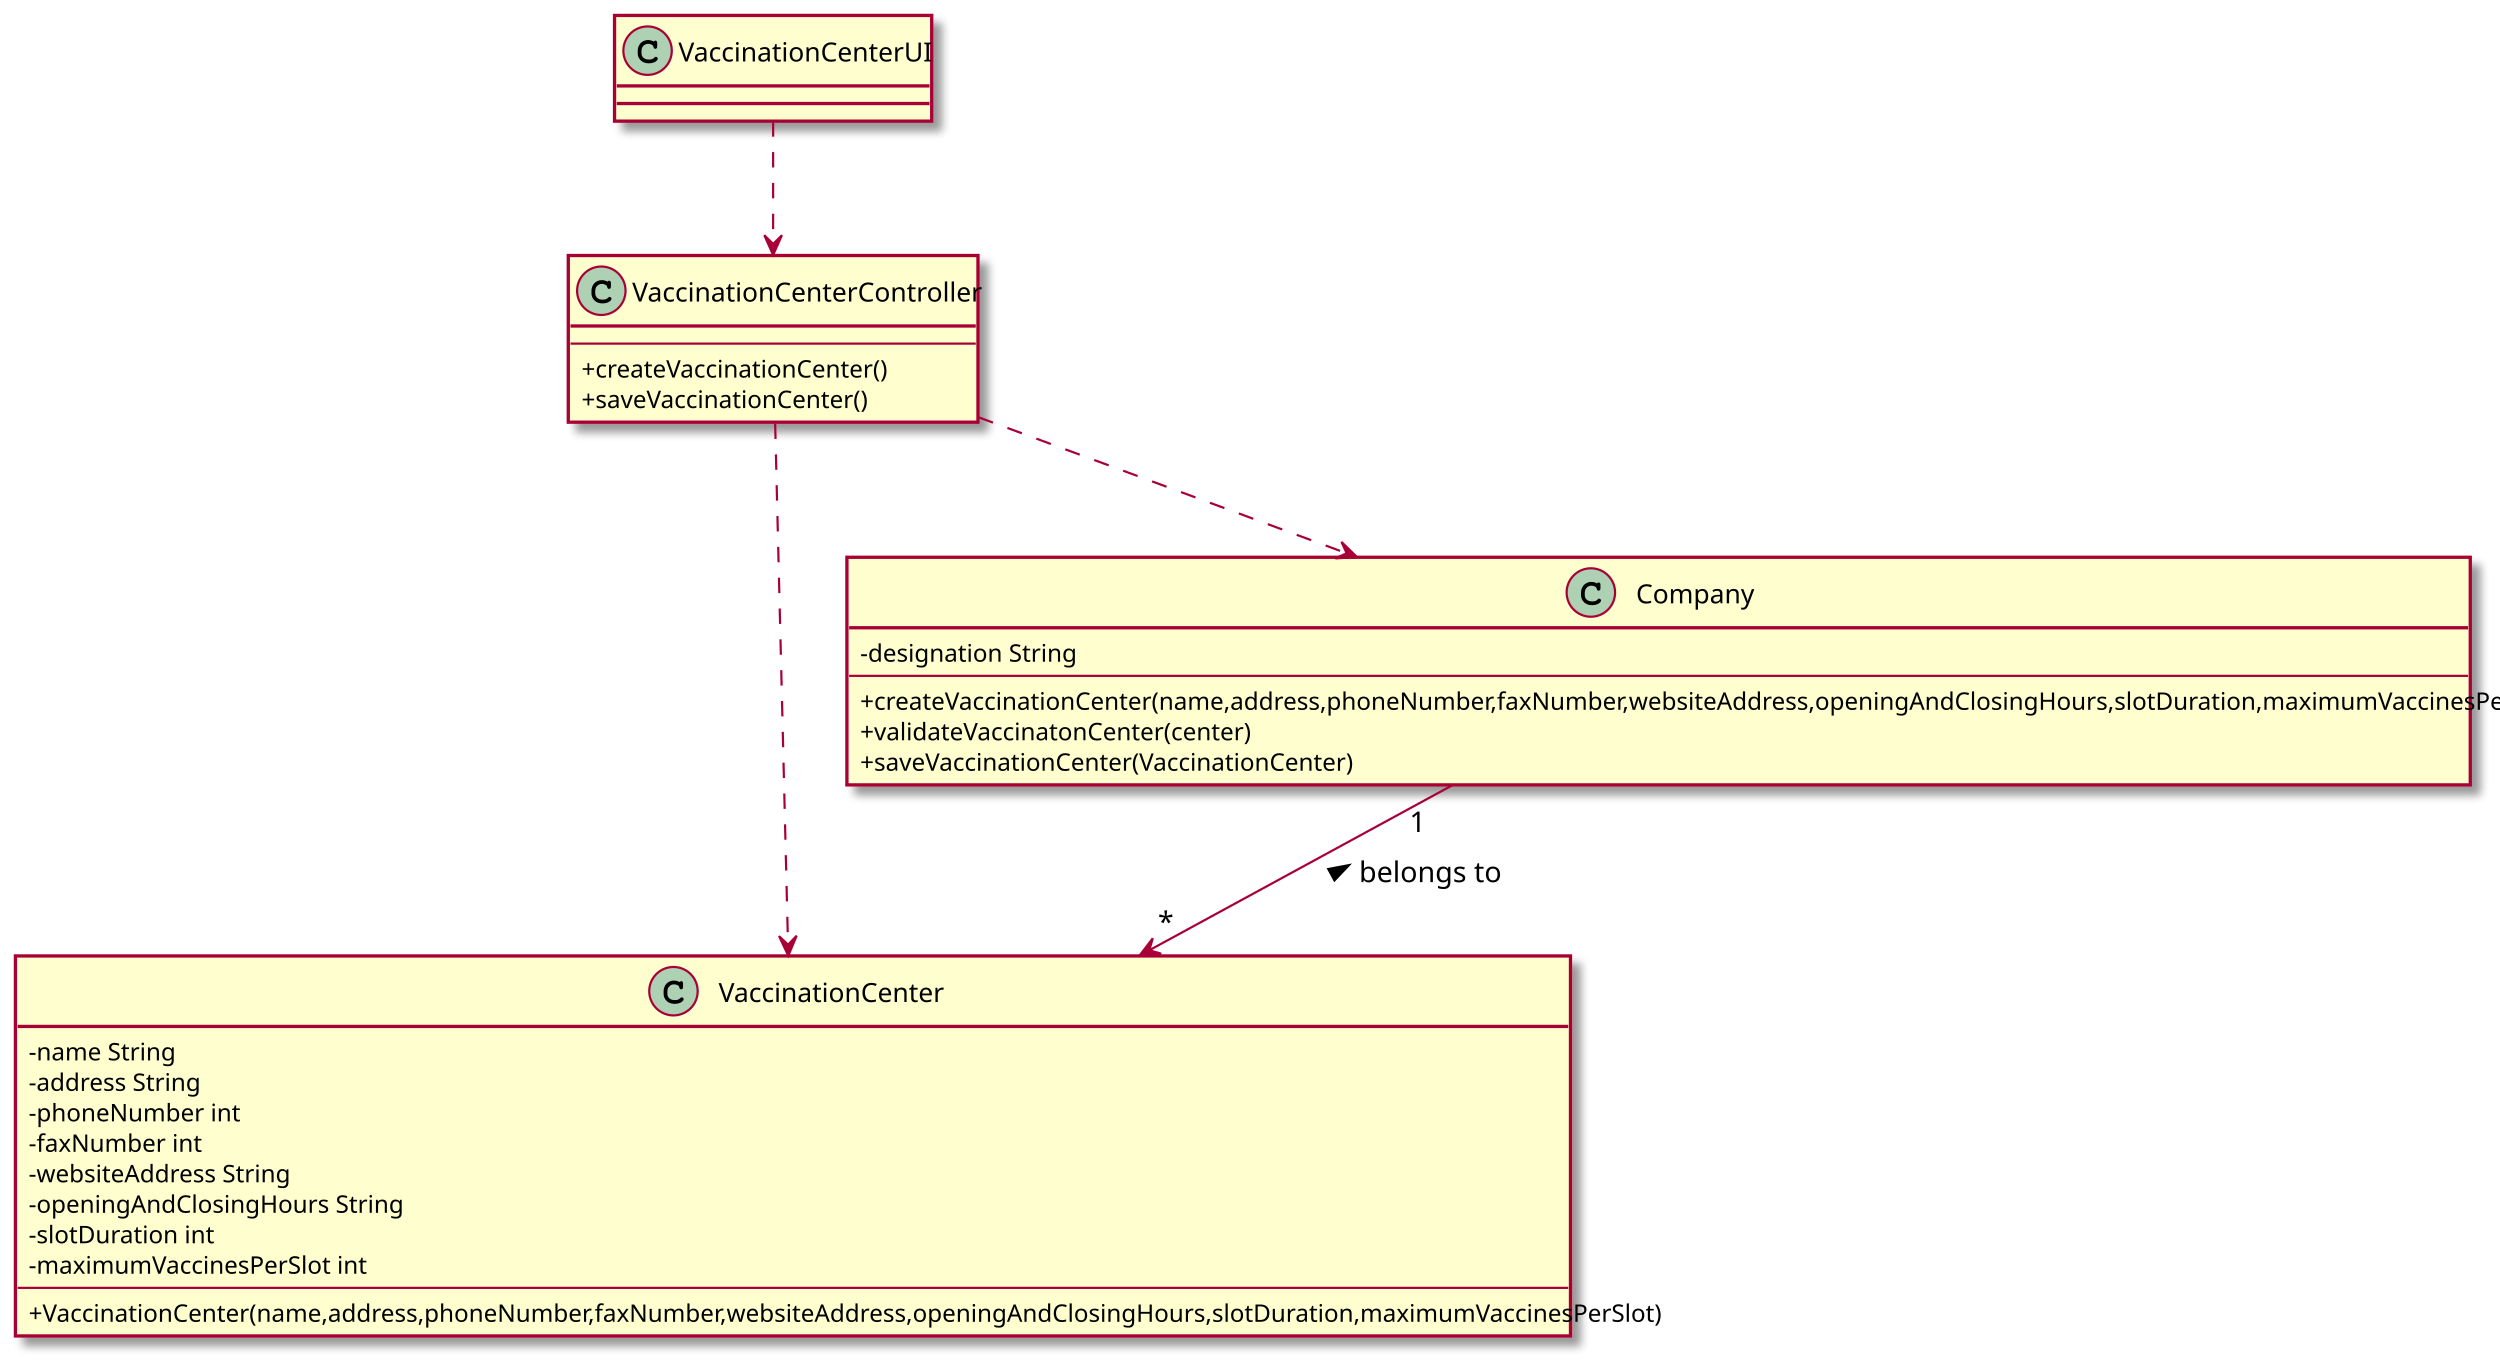
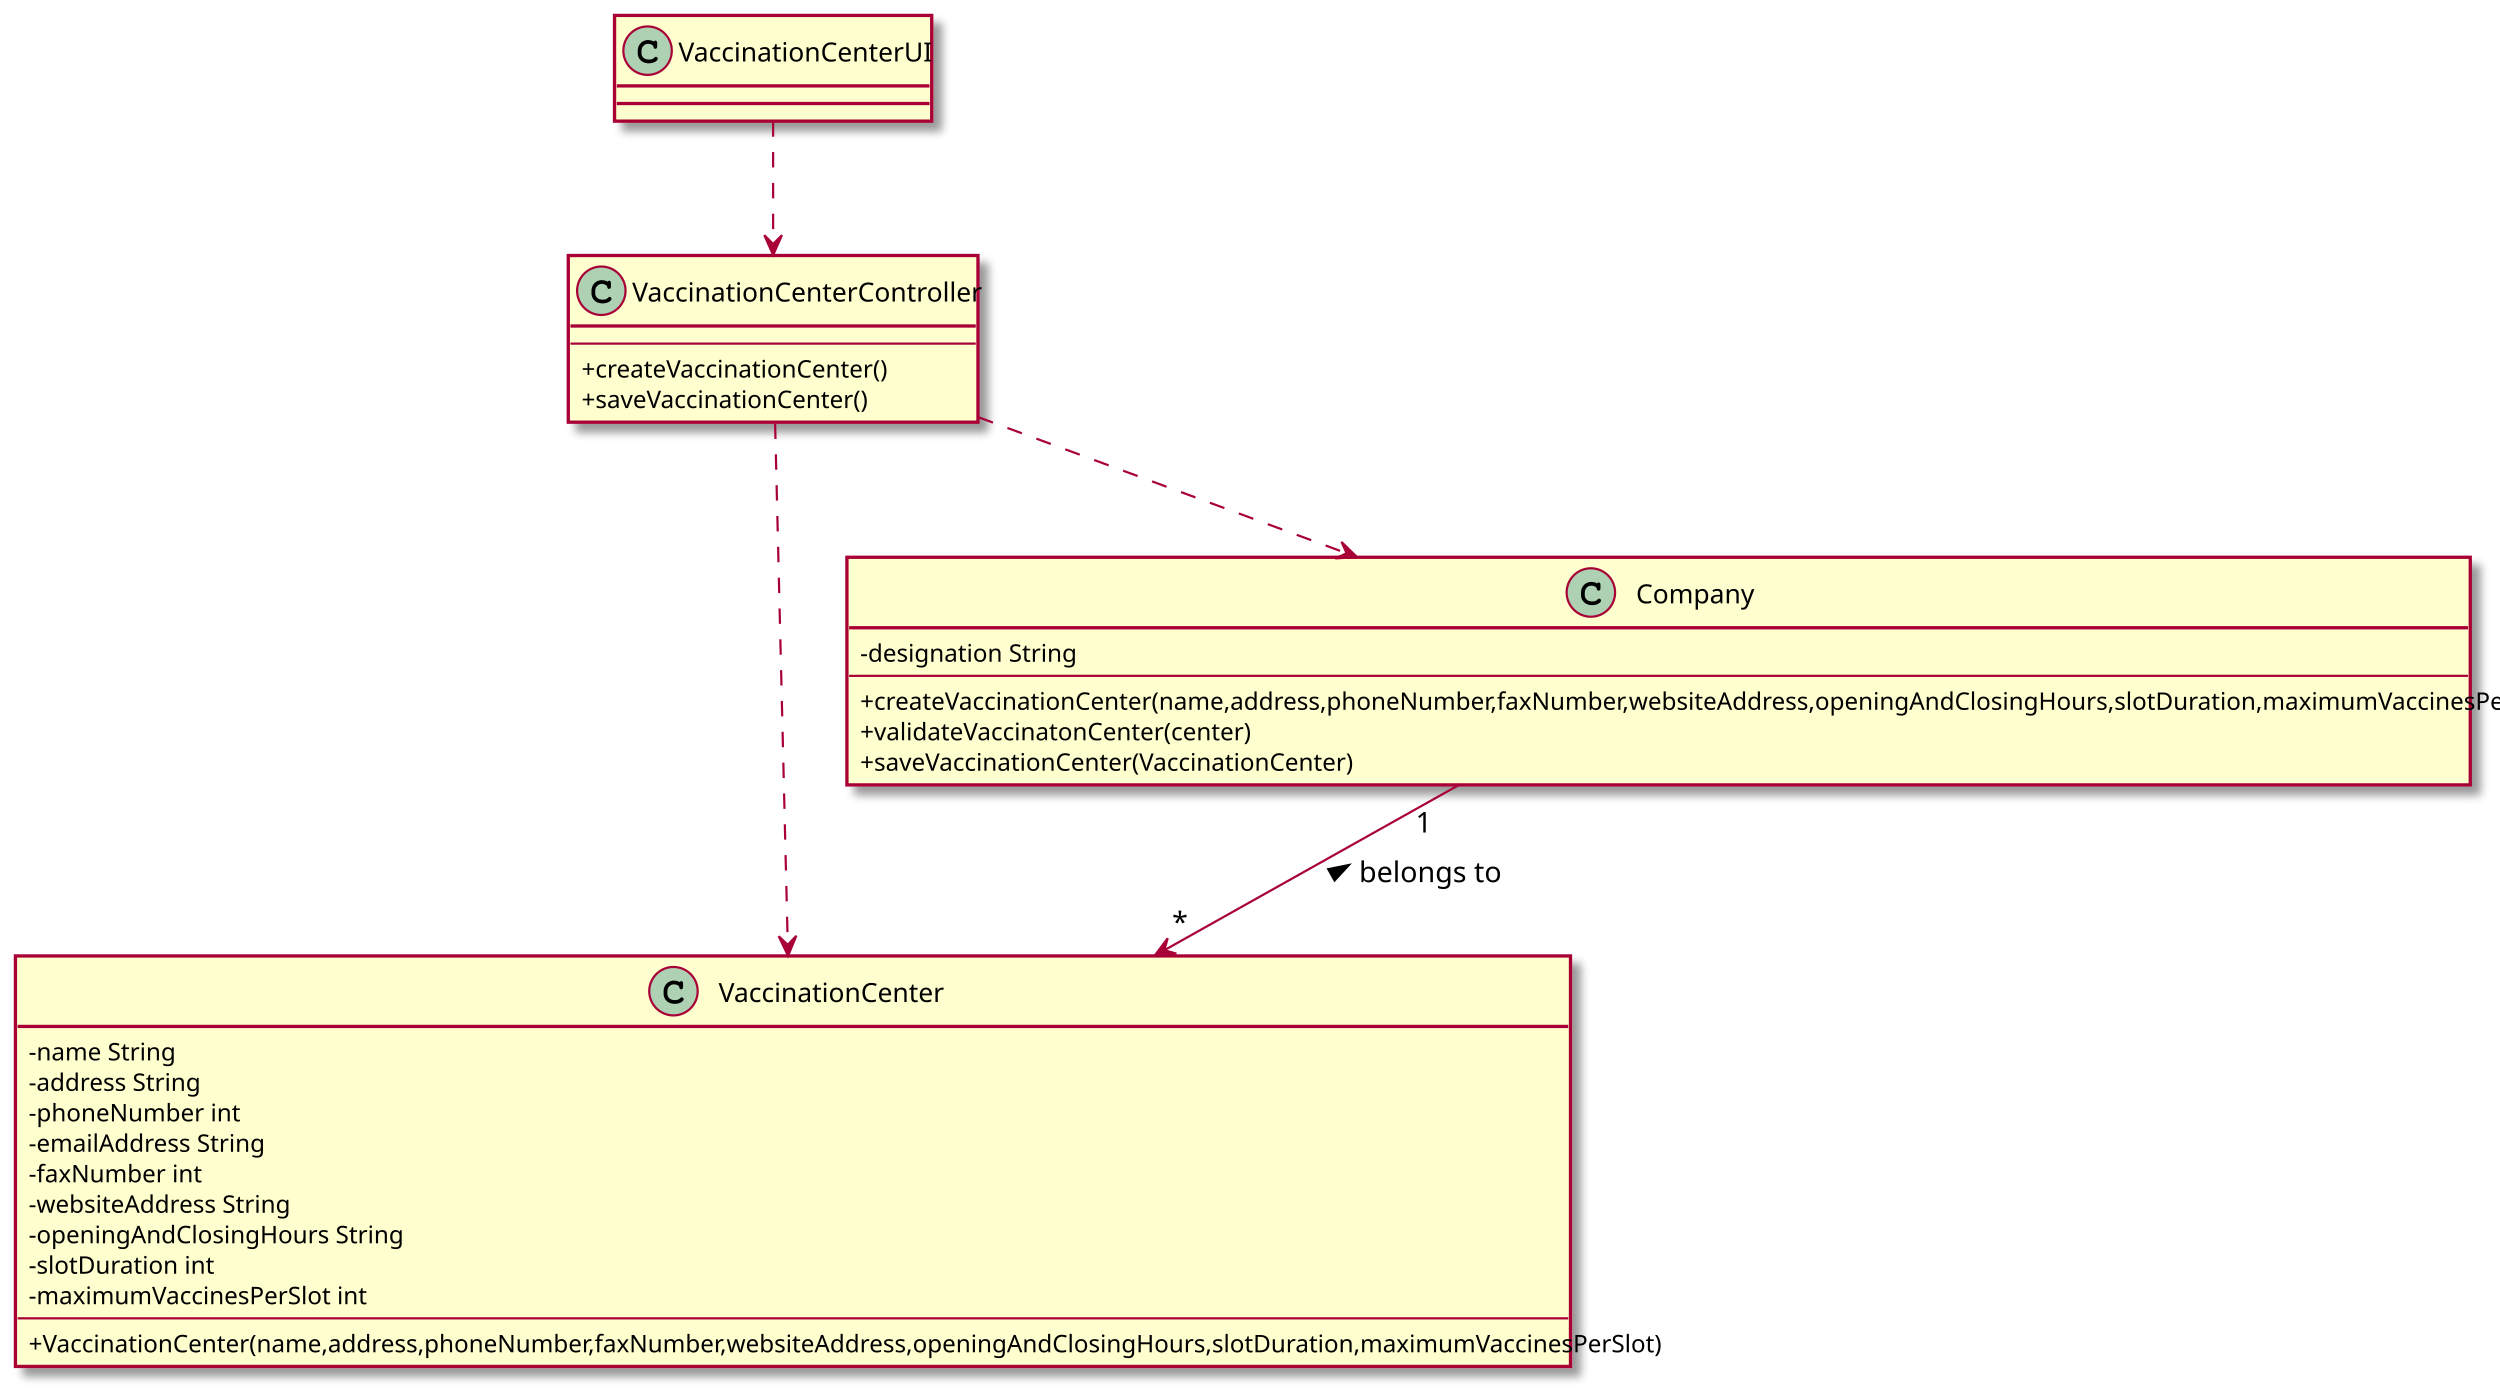
- <svg xmlns="http://www.w3.org/2000/svg" contentScriptType="application/ecmascript" contentStyleType="text/css" height="620px" preserveAspectRatio="none" style="width:1135px;height:620px;background:#FFFFFF;" version="1.1" viewBox="0 0 1135 620" width="1135px" zoomAndPan="magnify">
+ <svg xmlns="http://www.w3.org/2000/svg" contentScriptType="application/ecmascript" contentStyleType="text/css" height="634px" preserveAspectRatio="none" style="width:1135px;height:634px;background:#FFFFFF;" version="1.1" viewBox="0 0 1135 634" width="1135px" zoomAndPan="magnify">
  <defs>
-     <filter height="300%" id="f1bk63f4bh8thy" width="300%" x="-1" y="-1">
+     <filter height="300%" id="f3eng34m23j7v" width="300%" x="-1" y="-1">
      <feGaussianBlur result="blurOut" stdDeviation="2.0" />
      <feColorMatrix in="blurOut" result="blurOut2" type="matrix" values="0 0 0 0 0 0 0 0 0 0 0 0 0 0 0 0 0 0 .4 0" />
      <feOffset dx="4.0" dy="4.0" in="blurOut2" result="blurOut3" />
      <feBlend in="SourceGraphic" in2="blurOut3" mode="normal" />
    </filter>
  </defs>
  <g>
-     <rect codeLine="3" fill="#FEFECE" filter="url(#f1bk63f4bh8thy)" height="172.523" id="VaccinationCenter" style="stroke:#A80036;stroke-width:1.5;" width="706" x="7" y="434" />
+     <rect codeLine="3" fill="#FEFECE" filter="url(#f3eng34m23j7v)" height="186.359" id="VaccinationCenter" style="stroke:#A80036;stroke-width:1.5;" width="706" x="7" y="434" />
    <ellipse cx="305.75" cy="450" fill="#ADD1B2" rx="11" ry="11" style="stroke:#A80036;stroke-width:1.0;" />
    <path d="M308.516,445.875 Q308.672,445.656 308.859,445.547 Q309.047,445.438 309.266,445.438 Q309.641,445.438 309.875,445.703 Q310.109,445.953 310.109,446.562 L310.109,448.016 Q310.109,448.625 309.875,448.891 Q309.641,449.156 309.266,449.156 Q308.922,449.156 308.719,448.953 Q308.516,448.766 308.406,448.25 Q308.359,447.891 308.172,447.703 Q307.844,447.328 307.234,447.109 Q306.625,446.891 306,446.891 Q305.234,446.891 304.594,447.219 Q303.969,447.547 303.469,448.297 Q302.984,449.047 302.984,450.078 L302.984,451.172 Q302.984,452.406 303.875,453.234 Q304.766,454.047 306.359,454.047 Q307.297,454.047 307.953,453.797 Q308.344,453.641 308.766,453.203 Q309.031,452.938 309.172,452.859 Q309.328,452.781 309.531,452.781 Q309.859,452.781 310.109,453.047 Q310.375,453.297 310.375,453.641 Q310.375,453.984 310.031,454.391 Q309.531,454.969 308.734,455.297 Q307.656,455.75 306.359,455.75 Q304.844,455.75 303.641,455.125 Q302.656,454.625 301.969,453.562 Q301.281,452.484 301.281,451.203 L301.281,450.047 Q301.281,448.719 301.891,447.578 Q302.516,446.422 303.609,445.812 Q304.703,445.188 305.938,445.188 Q306.672,445.188 307.312,445.359 Q307.969,445.516 308.516,445.875 Z " fill="#000000" />
    <text fill="#000000" font-family="sans-serif" font-size="12" lengthAdjust="spacing" textLength="100" x="326.25" y="454.91">VaccinationCenter</text>
    <line style="stroke:#A80036;stroke-width:1.5;" x1="8" x2="712" y1="466" y2="466" />
    <text fill="#000000" font-family="sans-serif" font-size="11" lengthAdjust="spacing" textLength="61" x="13" y="481.419">-name String</text>
    <text fill="#000000" font-family="sans-serif" font-size="11" lengthAdjust="spacing" textLength="75" x="13" y="495.255">-address String</text>
    <text fill="#000000" font-family="sans-serif" font-size="11" lengthAdjust="spacing" textLength="85" x="13" y="509.091">-phoneNumber int</text>
-     <text fill="#000000" font-family="sans-serif" font-size="11" lengthAdjust="spacing" textLength="71" x="13" y="522.927">-faxNumber int</text>
-     <text fill="#000000" font-family="sans-serif" font-size="11" lengthAdjust="spacing" textLength="116" x="13" y="536.763">-websiteAddress String</text>
-     <text fill="#000000" font-family="sans-serif" font-size="11" lengthAdjust="spacing" textLength="157" x="13" y="550.599">-openingAndClosingHours String</text>
-     <text fill="#000000" font-family="sans-serif" font-size="11" lengthAdjust="spacing" textLength="75" x="13" y="564.435">-slotDuration int</text>
-     <text fill="#000000" font-family="sans-serif" font-size="11" lengthAdjust="spacing" textLength="142" x="13" y="578.27">-maximumVaccinesPerSlot int</text>
-     <line style="stroke:#A80036;stroke-width:1.0;" x1="8" x2="712" y1="584.688" y2="584.688" />
-     <text fill="#000000" font-family="sans-serif" font-size="11" lengthAdjust="spacing" textLength="694" x="13" y="600.106">+VaccinationCenter(name,address,phoneNumber,faxNumber,websiteAddress,openingAndClosingHours,slotDuration,maximumVaccinesPerSlot)</text>
-     <rect codeLine="17" fill="#FEFECE" filter="url(#f1bk63f4bh8thy)" height="103.344" id="Company" style="stroke:#A80036;stroke-width:1.5;" width="737" x="384.5" y="253" />
+     <text fill="#000000" font-family="sans-serif" font-size="11" lengthAdjust="spacing" textLength="101" x="13" y="522.927">-emailAddress String</text>
+     <text fill="#000000" font-family="sans-serif" font-size="11" lengthAdjust="spacing" textLength="71" x="13" y="536.763">-faxNumber int</text>
+     <text fill="#000000" font-family="sans-serif" font-size="11" lengthAdjust="spacing" textLength="116" x="13" y="550.599">-websiteAddress String</text>
+     <text fill="#000000" font-family="sans-serif" font-size="11" lengthAdjust="spacing" textLength="157" x="13" y="564.435">-openingAndClosingHours String</text>
+     <text fill="#000000" font-family="sans-serif" font-size="11" lengthAdjust="spacing" textLength="75" x="13" y="578.27">-slotDuration int</text>
+     <text fill="#000000" font-family="sans-serif" font-size="11" lengthAdjust="spacing" textLength="142" x="13" y="592.106">-maximumVaccinesPerSlot int</text>
+     <line style="stroke:#A80036;stroke-width:1.0;" x1="8" x2="712" y1="598.523" y2="598.523" />
+     <text fill="#000000" font-family="sans-serif" font-size="11" lengthAdjust="spacing" textLength="694" x="13" y="613.942">+VaccinationCenter(name,address,phoneNumber,faxNumber,websiteAddress,openingAndClosingHours,slotDuration,maximumVaccinesPerSlot)</text>
+     <rect codeLine="18" fill="#FEFECE" filter="url(#f3eng34m23j7v)" height="103.344" id="Company" style="stroke:#A80036;stroke-width:1.5;" width="737" x="384.5" y="253" />
    <ellipse cx="722.25" cy="269" fill="#ADD1B2" rx="11" ry="11" style="stroke:#A80036;stroke-width:1.0;" />
    <path d="M725.016,264.875 Q725.172,264.656 725.359,264.547 Q725.547,264.438 725.766,264.438 Q726.141,264.438 726.375,264.703 Q726.609,264.953 726.609,265.562 L726.609,267.016 Q726.609,267.625 726.375,267.891 Q726.141,268.156 725.766,268.156 Q725.422,268.156 725.219,267.953 Q725.016,267.766 724.906,267.25 Q724.859,266.891 724.672,266.703 Q724.344,266.328 723.734,266.109 Q723.125,265.891 722.5,265.891 Q721.734,265.891 721.094,266.219 Q720.469,266.547 719.969,267.297 Q719.484,268.047 719.484,269.078 L719.484,270.172 Q719.484,271.406 720.375,272.234 Q721.266,273.047 722.859,273.047 Q723.797,273.047 724.453,272.797 Q724.844,272.641 725.266,272.203 Q725.531,271.938 725.672,271.859 Q725.828,271.781 726.031,271.781 Q726.359,271.781 726.609,272.047 Q726.875,272.297 726.875,272.641 Q726.875,272.984 726.531,273.391 Q726.031,273.969 725.234,274.297 Q724.156,274.75 722.859,274.75 Q721.344,274.75 720.141,274.125 Q719.156,273.625 718.469,272.562 Q717.781,271.484 717.781,270.203 L717.781,269.047 Q717.781,267.719 718.391,266.578 Q719.016,265.422 720.109,264.812 Q721.203,264.188 722.438,264.188 Q723.172,264.188 723.812,264.359 Q724.469,264.516 725.016,264.875 Z " fill="#000000" />
    <text fill="#000000" font-family="sans-serif" font-size="12" lengthAdjust="spacing" textLength="53" x="742.75" y="273.91">Company</text>
    <line style="stroke:#A80036;stroke-width:1.5;" x1="385.5" x2="1120.5" y1="285" y2="285" />
    <text fill="#000000" font-family="sans-serif" font-size="11" lengthAdjust="spacing" textLength="90" x="390.5" y="300.419">-designation String</text>
    <line style="stroke:#A80036;stroke-width:1.0;" x1="385.5" x2="1120.5" y1="306.836" y2="306.836" />
    <text fill="#000000" font-family="sans-serif" font-size="11" lengthAdjust="spacing" textLength="725" x="390.5" y="322.255">+createVaccinationCenter(name,address,phoneNumber,faxNumber,websiteAddress,openingAndClosingHours,slotDuration,maximumVaccinesPerSlot)</text>
    <text fill="#000000" font-family="sans-serif" font-size="11" lengthAdjust="spacing" textLength="169" x="390.5" y="336.091">+validateVaccinatonCenter(center)</text>
    <text fill="#000000" font-family="sans-serif" font-size="11" lengthAdjust="spacing" textLength="216" x="390.5" y="349.927">+saveVaccinationCenter(VaccinationCenter)</text>
-     <rect codeLine="25" fill="#FEFECE" filter="url(#f1bk63f4bh8thy)" height="75.672" id="VaccinationCenterController" style="stroke:#A80036;stroke-width:1.5;" width="186" x="258" y="116" />
+     <rect codeLine="26" fill="#FEFECE" filter="url(#f3eng34m23j7v)" height="75.672" id="VaccinationCenterController" style="stroke:#A80036;stroke-width:1.5;" width="186" x="258" y="116" />
    <ellipse cx="273" cy="132" fill="#ADD1B2" rx="11" ry="11" style="stroke:#A80036;stroke-width:1.0;" />
    <path d="M275.766,127.875 Q275.922,127.656 276.109,127.547 Q276.297,127.438 276.516,127.438 Q276.891,127.438 277.125,127.703 Q277.359,127.953 277.359,128.562 L277.359,130.016 Q277.359,130.625 277.125,130.891 Q276.891,131.156 276.516,131.156 Q276.172,131.156 275.969,130.953 Q275.766,130.766 275.656,130.25 Q275.609,129.891 275.422,129.703 Q275.094,129.328 274.484,129.109 Q273.875,128.891 273.25,128.891 Q272.484,128.891 271.844,129.219 Q271.219,129.547 270.719,130.297 Q270.234,131.047 270.234,132.078 L270.234,133.172 Q270.234,134.406 271.125,135.234 Q272.016,136.047 273.609,136.047 Q274.547,136.047 275.203,135.797 Q275.594,135.641 276.016,135.203 Q276.281,134.938 276.422,134.859 Q276.578,134.781 276.781,134.781 Q277.109,134.781 277.359,135.047 Q277.625,135.297 277.625,135.641 Q277.625,135.984 277.281,136.391 Q276.781,136.969 275.984,137.297 Q274.906,137.75 273.609,137.75 Q272.094,137.75 270.891,137.125 Q269.906,136.625 269.219,135.562 Q268.531,134.484 268.531,133.203 L268.531,132.047 Q268.531,130.719 269.141,129.578 Q269.766,128.422 270.859,127.812 Q271.953,127.188 273.188,127.188 Q273.922,127.188 274.562,127.359 Q275.219,127.516 275.766,127.875 Z " fill="#000000" />
    <text fill="#000000" font-family="sans-serif" font-size="12" lengthAdjust="spacing" textLength="154" x="287" y="136.91">VaccinationCenterController</text>
    <line style="stroke:#A80036;stroke-width:1.5;" x1="259" x2="443" y1="148" y2="148" />
    <line style="stroke:#A80036;stroke-width:1.0;" x1="259" x2="443" y1="156" y2="156" />
    <text fill="#000000" font-family="sans-serif" font-size="11" lengthAdjust="spacing" textLength="134" x="264" y="171.419">+createVaccinationCenter()</text>
    <text fill="#000000" font-family="sans-serif" font-size="11" lengthAdjust="spacing" textLength="127" x="264" y="185.255">+saveVaccinationCenter()</text>
-     <rect codeLine="31" fill="#FEFECE" filter="url(#f1bk63f4bh8thy)" height="48" id="VaccinationCenterUI" style="stroke:#A80036;stroke-width:1.5;" width="144" x="279" y="7" />
+     <rect codeLine="32" fill="#FEFECE" filter="url(#f3eng34m23j7v)" height="48" id="VaccinationCenterUI" style="stroke:#A80036;stroke-width:1.5;" width="144" x="279" y="7" />
    <ellipse cx="294" cy="23" fill="#ADD1B2" rx="11" ry="11" style="stroke:#A80036;stroke-width:1.0;" />
    <path d="M296.766,18.875 Q296.922,18.656 297.109,18.547 Q297.297,18.438 297.516,18.438 Q297.891,18.438 298.125,18.703 Q298.359,18.953 298.359,19.562 L298.359,21.016 Q298.359,21.625 298.125,21.891 Q297.891,22.156 297.516,22.156 Q297.172,22.156 296.969,21.953 Q296.766,21.766 296.656,21.25 Q296.609,20.891 296.422,20.703 Q296.094,20.328 295.484,20.109 Q294.875,19.891 294.25,19.891 Q293.484,19.891 292.844,20.219 Q292.219,20.547 291.719,21.297 Q291.234,22.047 291.234,23.078 L291.234,24.172 Q291.234,25.406 292.125,26.234 Q293.016,27.047 294.609,27.047 Q295.547,27.047 296.203,26.797 Q296.594,26.641 297.016,26.203 Q297.281,25.938 297.422,25.859 Q297.578,25.781 297.781,25.781 Q298.109,25.781 298.359,26.047 Q298.625,26.297 298.625,26.641 Q298.625,26.984 298.281,27.391 Q297.781,27.969 296.984,28.297 Q295.906,28.75 294.609,28.75 Q293.094,28.75 291.891,28.125 Q290.906,27.625 290.219,26.562 Q289.531,25.484 289.531,24.203 L289.531,23.047 Q289.531,21.719 290.141,20.578 Q290.766,19.422 291.859,18.812 Q292.953,18.188 294.188,18.188 Q294.922,18.188 295.562,18.359 Q296.219,18.516 296.766,18.875 Z " fill="#000000" />
    <text fill="#000000" font-family="sans-serif" font-size="12" lengthAdjust="spacing" textLength="112" x="308" y="27.91">VaccinationCenterUI</text>
    <line style="stroke:#A80036;stroke-width:1.5;" x1="280" x2="422" y1="39" y2="39" />
    <line style="stroke:#A80036;stroke-width:1.5;" x1="280" x2="422" y1="47" y2="47" />
-     <path codeLine="33" d="M351,55.04 C351,70.71 351,91.91 351,110.58 " fill="none" id="VaccinationCenterUI-to-VaccinationCenterController" style="stroke:#A80036;stroke-width:1.0;stroke-dasharray:7.0,7.0;" />
+     <path codeLine="34" d="M351,55.04 C351,70.71 351,91.91 351,110.58 " fill="none" id="VaccinationCenterUI-to-VaccinationCenterController" style="stroke:#A80036;stroke-width:1.0;stroke-dasharray:7.0,7.0;" />
    <polygon fill="#A80036" points="351,115.77,355,106.77,351,110.77,347,106.77,351,115.77" style="stroke:#A80036;stroke-width:1.0;" />
-     <path codeLine="34" d="M444.24,189.44 C493.77,207.74 555.7,230.62 611.06,251.07 " fill="none" id="VaccinationCenterController-to-Company" style="stroke:#A80036;stroke-width:1.0;stroke-dasharray:7.0,7.0;" />
+     <path codeLine="35" d="M444.24,189.44 C493.77,207.74 555.7,230.62 611.06,251.07 " fill="none" id="VaccinationCenterController-to-Company" style="stroke:#A80036;stroke-width:1.0;stroke-dasharray:7.0,7.0;" />
    <polygon fill="#A80036" points="616.06,252.91,609.019,246.023,611.374,251.167,606.23,253.522,616.06,252.91" style="stroke:#A80036;stroke-width:1.0;" />
-     <path codeLine="35" d="M659.86,356.22 C618.64,378.67 568.92,405.74 521.93,431.33 " fill="none" id="Company-to-VaccinationCenter" style="stroke:#A80036;stroke-width:1.0;" />
-     <polygon fill="#A80036" points="517.39,433.8,527.205,432.988,521.776,431.4,523.365,425.971,517.39,433.8" style="stroke:#A80036;stroke-width:1.0;" />
-     <polygon fill="#000000" points="612.391,392.785,603.042,394.529,605.853,399.691,612.391,392.785" style="stroke:#000000;stroke-width:1.0;" />
+     <path codeLine="36" d="M662.84,356.09 C622.99,378.44 574.8,405.48 528.69,431.35 " fill="none" id="Company-to-VaccinationCenter" style="stroke:#A80036;stroke-width:1.0;" />
+     <polygon fill="#A80036" points="524.24,433.85,534.047,432.938,528.601,431.405,530.134,425.96,524.24,433.85" style="stroke:#A80036;stroke-width:1.0;" />
+     <polygon fill="#000000" points="612.361,392.729,603.034,394.592,605.91,399.718,612.361,392.729" style="stroke:#000000;stroke-width:1.0;" />
    <text fill="#000000" font-family="sans-serif" font-size="13" lengthAdjust="spacing" textLength="60" x="617" y="400.495">belongs to</text>
-     <text fill="#000000" font-family="sans-serif" font-size="13" lengthAdjust="spacing" textLength="7" x="639.874" y="377.74">1</text>
-     <text fill="#000000" font-family="sans-serif" font-size="13" lengthAdjust="spacing" textLength="5" x="525.701" y="423.192">*</text>
-     <path codeLine="36" d="M351.92,192.29 C353.28,247.4 355.87,352.26 357.75,428.46 " fill="none" id="VaccinationCenterController-to-VaccinationCenter" style="stroke:#A80036;stroke-width:1.0;stroke-dasharray:7.0,7.0;" />
-     <polygon fill="#A80036" points="357.89,433.9,361.683,424.811,357.776,428.901,353.685,424.994,357.89,433.9" style="stroke:#A80036;stroke-width:1.0;" />
+     <text fill="#000000" font-family="sans-serif" font-size="13" lengthAdjust="spacing" textLength="7" x="642.669" y="377.966">1</text>
+     <text fill="#000000" font-family="sans-serif" font-size="13" lengthAdjust="spacing" textLength="5" x="532.129" y="423.284">*</text>
+     <path codeLine="37" d="M351.9,192.27 C353.23,247.11 355.76,351.41 357.64,428.88 " fill="none" id="VaccinationCenterController-to-VaccinationCenter" style="stroke:#A80036;stroke-width:1.0;stroke-dasharray:7.0,7.0;" />
+     <polygon fill="#A80036" points="357.77,433.94,361.537,424.84,357.641,428.942,353.539,425.046,357.77,433.94" style="stroke:#A80036;stroke-width:1.0;" />
  </g>
</svg>
